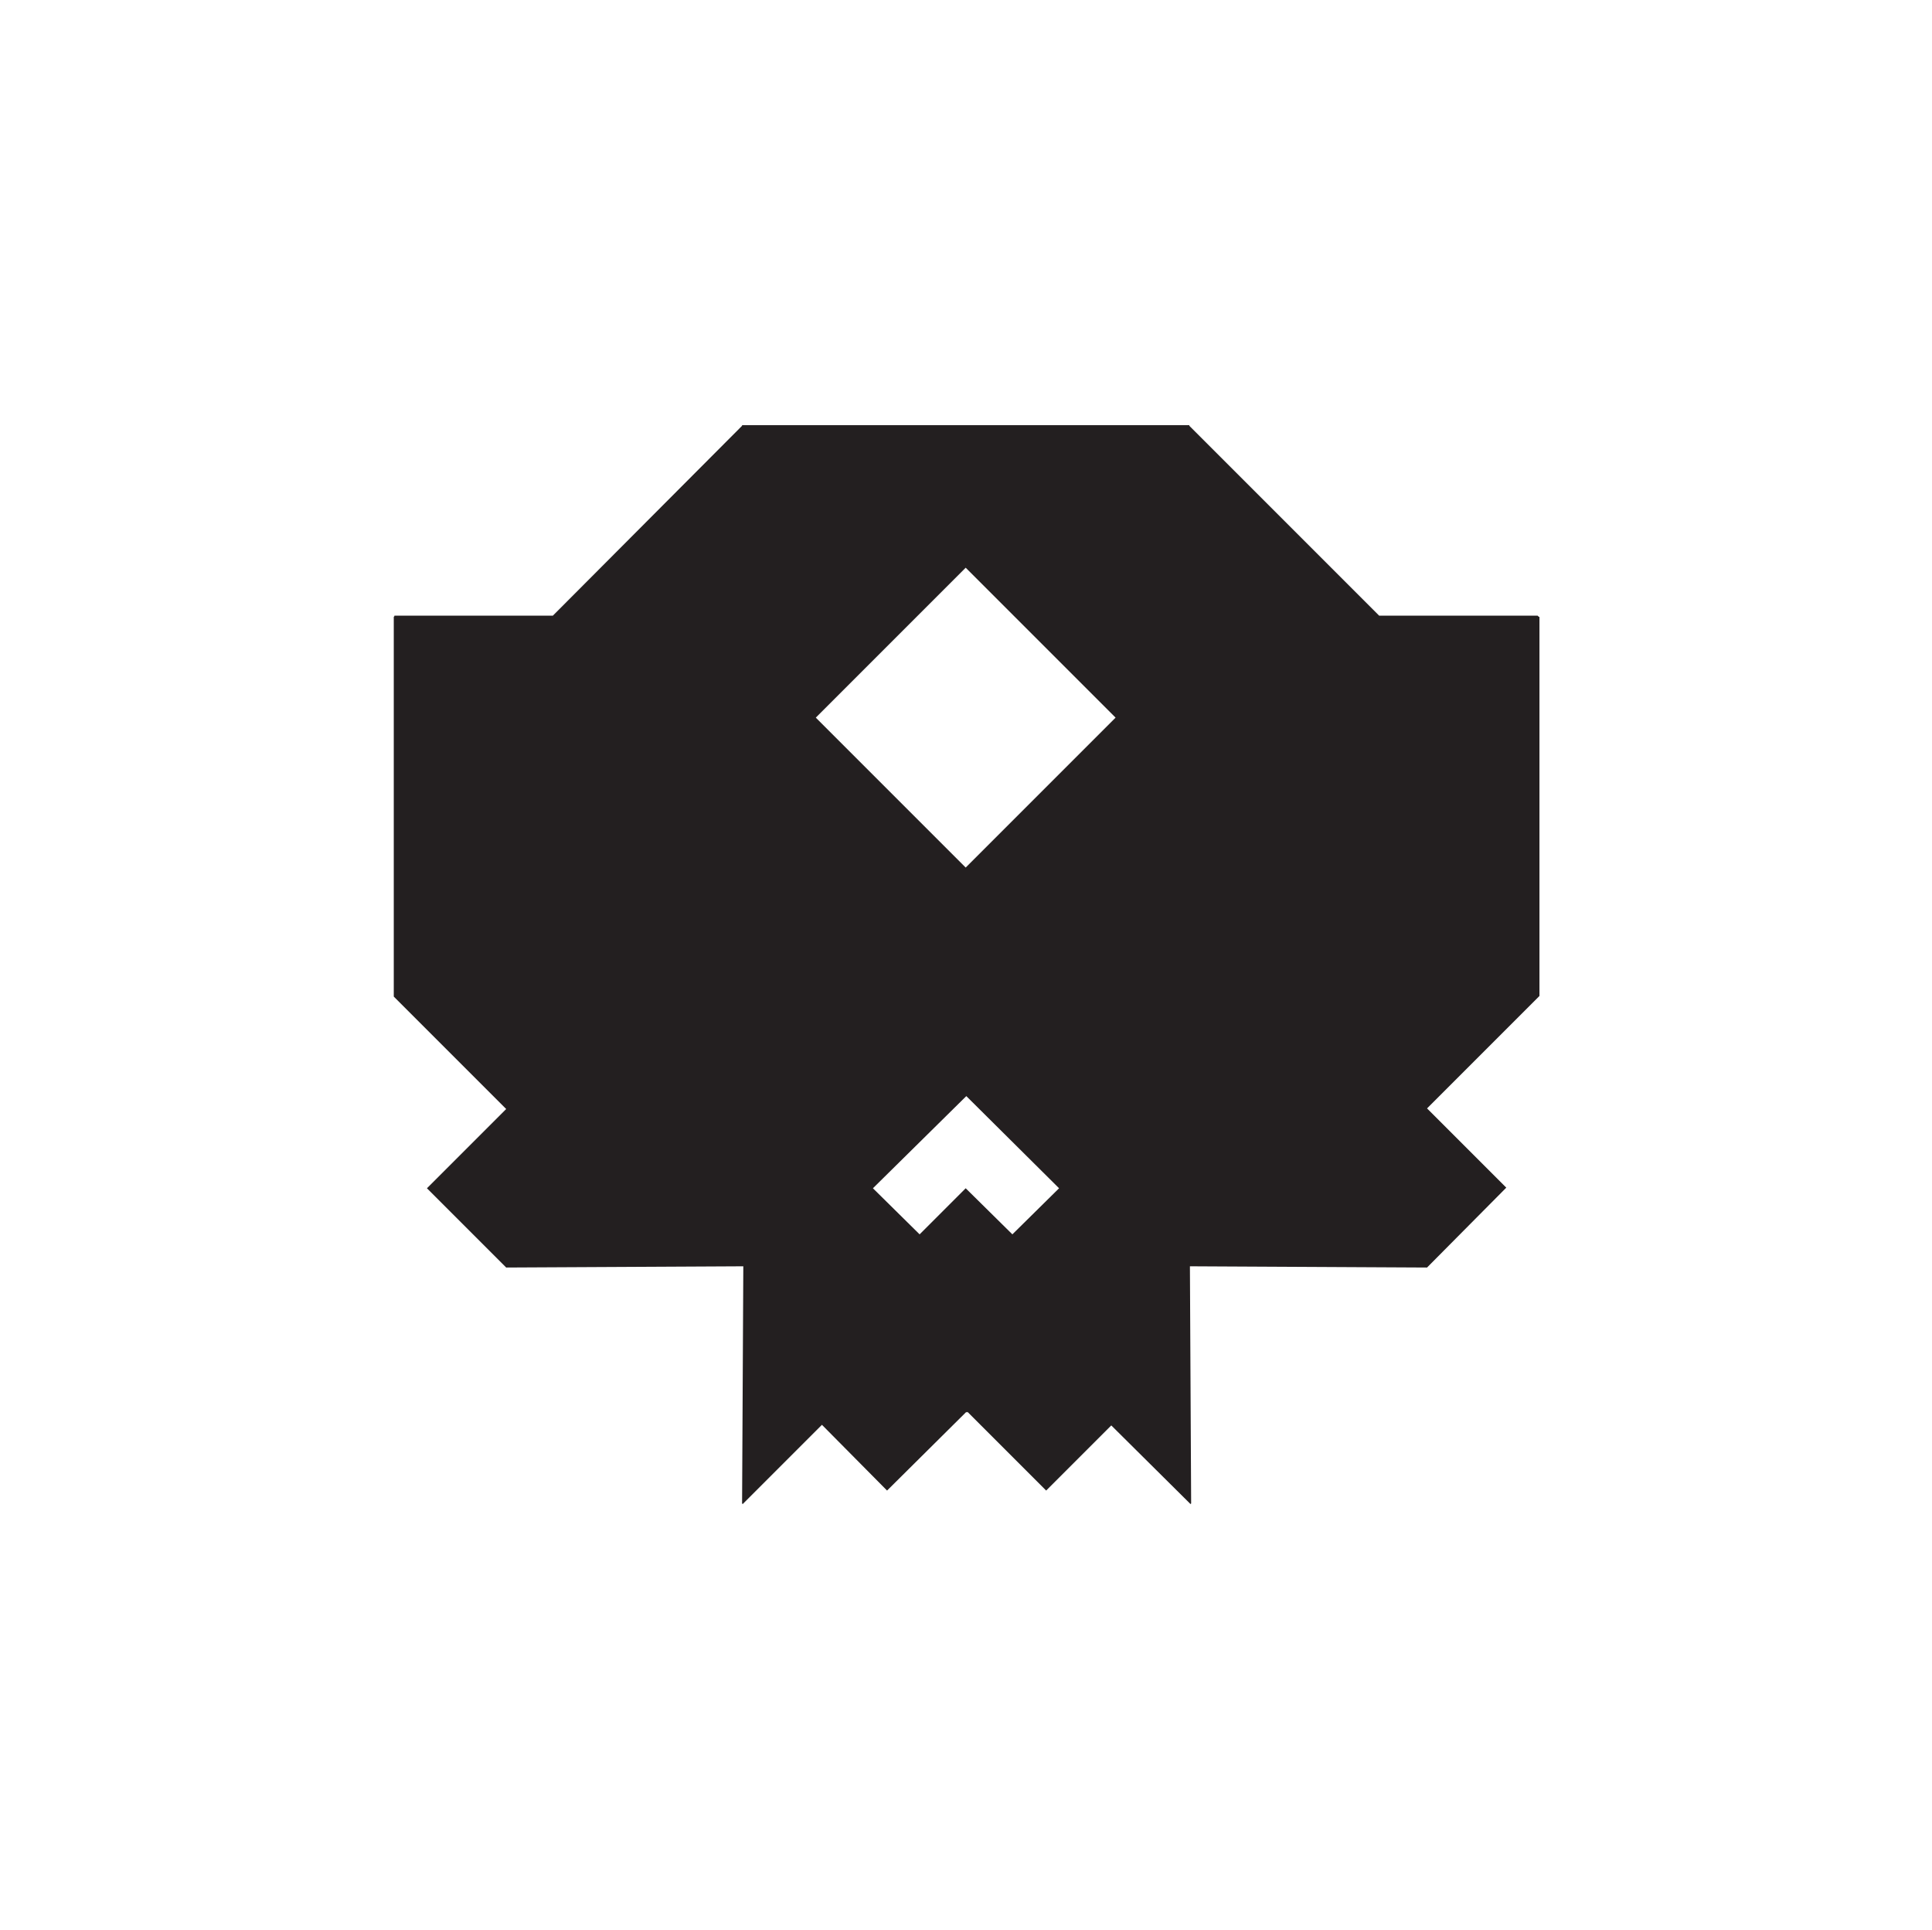
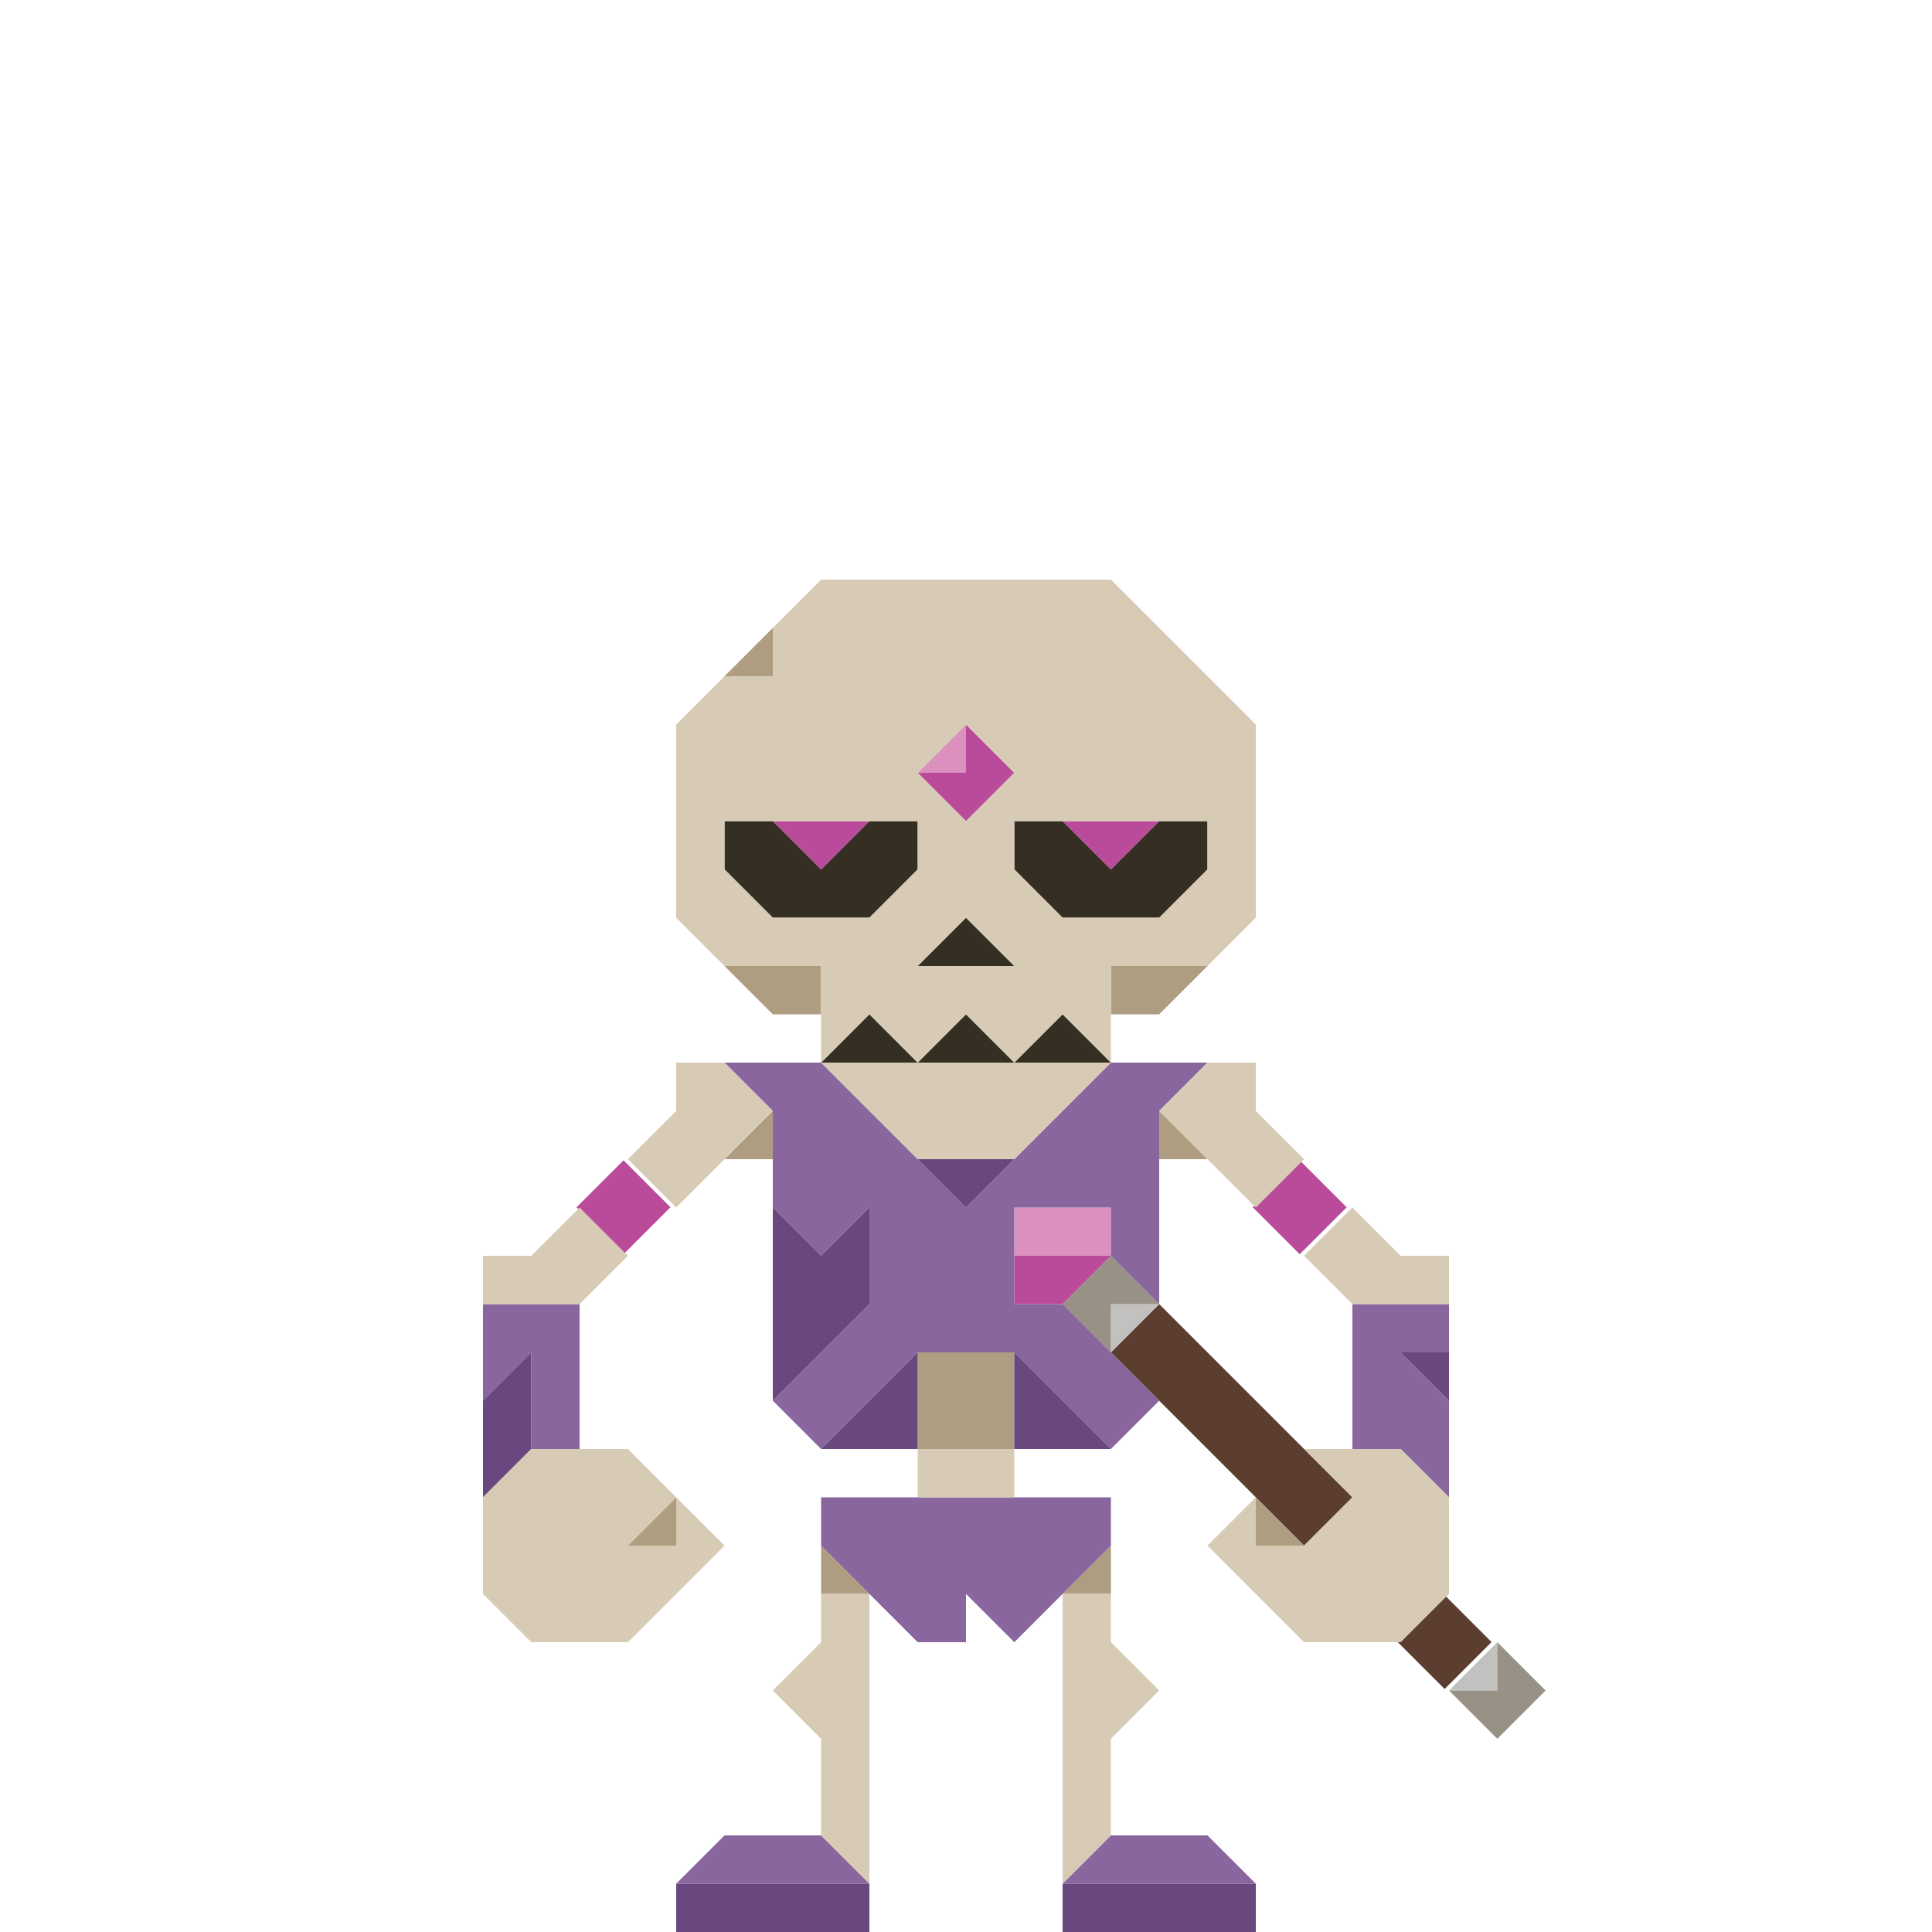
- <svg xmlns="http://www.w3.org/2000/svg" enable-background="new 0 0 314.5 314" viewBox="0 0 314.5 314">
-   <path d="m0 0h140.9 173.6" fill="#5400e7" />
-   <path d="m314.5 314h-188.4-126.1" fill="#5400e7" />
-   <path d="m250.5 100.4-.1-.1-.1-.1h-25.8l-30.7-30.7-.2-.2v-.1h-72.8v.1l-.2.2-30.6 30.7h-25.8v.1l-.1.1v61.8l18.3 18.3-12.9 12.9.1.1 12.8 12.8 38.6-.2-.2 38.6.1.1 12.9-12.9 10.6 10.7.1-.1 12.7-12.6.1-.1v.1l.1-.1.1.1v-.1l.1.1 12.6 12.6.1.1 10.6-10.6 12.9 12.8.1-.1-.2-38.6 38.6.2 12.8-12.9.1-.1-12.9-12.9 18.3-18.3v-61.7zm-85.7 100.5-7.6-7.5-7.5 7.5-7.6-7.5 15.2-15 15.1 15zm-7.6-59.7-24.4-24.4 24.4-24.4 24.4 24.4z" fill="#231f20" />
+ <svg xmlns="http://www.w3.org/2000/svg" enable-background="new 0 0 32 32" viewBox="0 0 32 32">
+   <path d="m24.8 27.2v.8h-.8z" fill="#c3c1bf" />
+   <path d="m23.4 26.6h1.1v1.1h-1.1z" fill="#5b3e2f" transform="matrix(.7071 -.7071 .7071 .7071 -12.2056 24.9347)" />
+   <path d="m20.8 23.2c-.4-.4-1.2-1.2-1.6-1.6l-.8.8 3.2 3.2.8-.8c-.4-.4-1.2-1.2-1.6-1.6z" fill="#5b3e2f" />
+   <path d="m19.2 21.6-.8.8v-.8z" fill="#c3c1bf" />
+   <path d="m24.8 27.2v.8h-.8l.8.8.8-.8z" fill="#989186" />
+   <path d="m17.6 21.6.8.8v-.8h.8l-.8-.8z" fill="#989186" />
+   <path d="m17.6 20h-.8v.8h1.6v-.8z" fill="#db90be" />
+   <path d="m16 12.8v-.8l-.8.8z" fill="#db90be" />
+   <path d="m19.2 13.6-.8.8-.8-.8h-.8v.8l.8.8h1.6l.8-.8v-.8z" fill="#352e23" />
+   <path d="m16.8 17.6h1.6l-.8-.8z" fill="#352e23" />
+   <path d="m15.2 17.6h1.6l-.8-.8z" fill="#352e23" />
+   <path d="m16 16h.8l-.8-.8-.8.8z" fill="#352e23" />
+   <path d="m13.6 17.6h1.6l-.8-.8z" fill="#352e23" />
+   <path d="m14.4 15.2.8-.8v-.8h-.8l-.8.8-.8-.8h-.8v.8l.8.8z" fill="#352e23" />
+   <path d="m20.8 24.8v.8h.8z" fill="#af9d81" />
+   <path d="m19.2 19.2h.8l-.8-.8z" fill="#af9d81" />
+   <path d="m18.4 16v.8h.8l.8-.8c-.4 0-1.2 0-1.6 0z" fill="#af9d81" />
+   <path d="m18.4 26.4v-.8l-.8.8z" fill="#af9d81" />
+   <path d="m15.2 22.4v1.6h1.6c0-.4 0-1.2 0-1.6-.4 0-1.2 0-1.6 0z" fill="#af9d81" />
+   <path d="m13.6 26.4h.8l-.8-.8z" fill="#af9d81" />
+   <path d="m13.6 16c-.4 0-1.2 0-1.6 0l.8.8h.8z" fill="#af9d81" />
+   <path d="m12.8 19.2v-.8l-.8.8z" fill="#af9d81" />
+   <path d="m12.8 10.4-.8.8h.8z" fill="#af9d81" />
+   <path d="m11.2 25.6v-.8l-.8.8z" fill="#af9d81" />
+   <path d="m21 19.4h1.1v1.1h-1.1z" fill="#ba4b9b" transform="matrix(.7071 -.7071 .7071 .7071 -7.8173 21.1275)" />
+   <path d="m17.6 13.6.8.8.8-.8c-.4 0-1.2 0-1.6 0z" fill="#ba4b9b" />
+   <path d="m16.8 20.8v.8h.8l.8-.8c-.4 0-1.2 0-1.6 0z" fill="#ba4b9b" />
+   <path d="m16 12v.8h-.8l.8.8.8-.8z" fill="#ba4b9b" />
+   <path d="m12.8 13.6.8.8.8-.8c-.4 0-1.2 0-1.6 0z" fill="#ba4b9b" />
+   <path d="m9.8 19.4h1.1v1.1h-1.1z" fill="#ba4b9b" transform="matrix(.7071 -.7071 .7071 .7071 -11.0977 13.2079)" />
+   <path d="m24 21.6c-.4 0-1.2 0-1.6 0v2.4h.8l.8.8c0-.4 0-1.2 0-1.6l-.8-.8h.8z" fill="#89669e" />
+   <path d="m19.2 30.4h-.8l-.8.8h3.2l-.8-.8z" fill="#89669e" />
+   <path d="m18.4 25.6v-.8c-1.6 0-3.2 0-4.8 0v.8c.4.4 1.2 1.2 1.6 1.6h.8v-.8l.8.8c.4-.4 1.2-1.2 1.6-1.6z" fill="#89669e" />
+   <path d="m12.8 30.4h-.8l-.8.8h3.2l-.8-.8z" fill="#89669e" />
+   <path d="m12.8 19.2v.8l.8.8.8-.8v1.6c-.4.4-1.2 1.2-1.6 1.6l.8.8c.4-.4 1.2-1.2 1.6-1.6h1.6l1.6 1.6.8-.8c-.4-.4-1.2-1.2-1.6-1.6h-.8c0-.4 0-1.2 0-1.6h1.6v.8l.8.8c0-1 0-2.2 0-3.2l.8-.8c-.4 0-1.2 0-1.6 0-.7.7-1.7 1.7-2.4 2.4-.7-.7-1.7-1.7-2.4-2.4-.4 0-1.2 0-1.6 0l.8.8z" fill="#89669e" />
+   <path d="m8 21.6v1.6l.8-.8v1.6h.8c0-.7 0-1.7 0-2.4-.4 0-1.2 0-1.6 0z" fill="#89669e" />
+   <path d="m23.2 22.4.8.8v-.8z" fill="#68487f" />
+   <path d="m19.2 31.2c-.4 0-1.2 0-1.6 0v.8h3.2v-.8c-.4 0-1.2 0-1.6 0z" fill="#68487f" />
+   <path d="m18.4 24c-.4-.4-1.2-1.2-1.6-1.6v1.6z" fill="#68487f" />
+   <path d="m16 19.2h-.8l.8.8.8-.8z" fill="#68487f" />
+   <path d="m13.6 24h1.6c0-.4 0-1.2 0-1.6-.4.4-1.2 1.2-1.6 1.6z" fill="#68487f" />
+   <path d="m14.4 21.6c0-.4 0-1.2 0-1.6l-.8.8-.8-.8v3.2z" fill="#68487f" />
+   <path d="m12.8 31.2c-.4 0-1.2 0-1.6 0v.8h3.2v-.8c-.4 0-1.2 0-1.6 0z" fill="#68487f" />
+   <path d="m8 24v.8l.8-.8c0-.4 0-1.2 0-1.6l-.8.8z" fill="#68487f" />
+   <g fill="#d7cbb5">
+     <path d="m23.2 20.8-.8-.8-.8.8.8.8h1.6v-.8z" />
+     <path d="m22.4 24h-.8l.8.8-.8.8h-.8v-.8l-.8.8 1.6 1.6h1.6l.8-.8c0-.4 0-1.2 0-1.6l-.8-.8z" />
+     <path d="m20.8 20 .8-.8-.8-.8v-.8h-.8l-.8.8c.4.4 1.2 1.2 1.6 1.6z" />
+     <path d="m18.4 26.4h-.8v4.8l.8-.8c0-.4 0-1.2 0-1.6l.8-.8-.8-.8z" />
+     <path d="m18.4 17.6c-1.6 0-3.2 0-4.8 0 .4.4 1.2 1.2 1.6 1.6h1.6z" />
+     <path d="m15.2 24v.8h1.6v-.8c-.4 0-1.2 0-1.6 0z" />
+     <path d="m15.2 17.6.8-.8.8.8.8-.8.8.8c0-.4 0-1.2 0-1.6h1.6l.8-.8c0-1 0-2.2 0-3.2-.7-.7-1.7-1.7-2.4-2.4-1.6 0-3.2 0-4.8 0l-.8.8v.8h-.8l-.8.8v3.2l.8.8h1.6v1.6l.8-.8zm0-4.8.8-.8.8.8-.8.8zm4.8 1.6-.8.8c-.4 0-1.2 0-1.6 0l-.8-.8v-.8h3.2zm-6.4.8h-.8l-.8-.8v-.8h3.2v.8l-.8.8zm2.4 0 .8.8c-.4 0-1.2 0-1.6 0z" />
+     <path d="m13.6 27.2-.8.8.8.8v1.6l.8.8c0-1.6 0-3.2 0-4.8h-.8z" />
+     <path d="m12 17.6h-.8v.8l-.8.8.8.8 1.6-1.6z" />
+     <path d="m11.2 25.6h-.8l.8-.8-.8-.8c-.4 0-1.2 0-1.6 0l-.8.8v1.6l.8.8h1.6l1.6-1.6-.8-.8z" />
+     <path d="m9.6 21.6.8-.8-.8-.8-.8.8h-.8v.8z" />
+   </g>
</svg>
